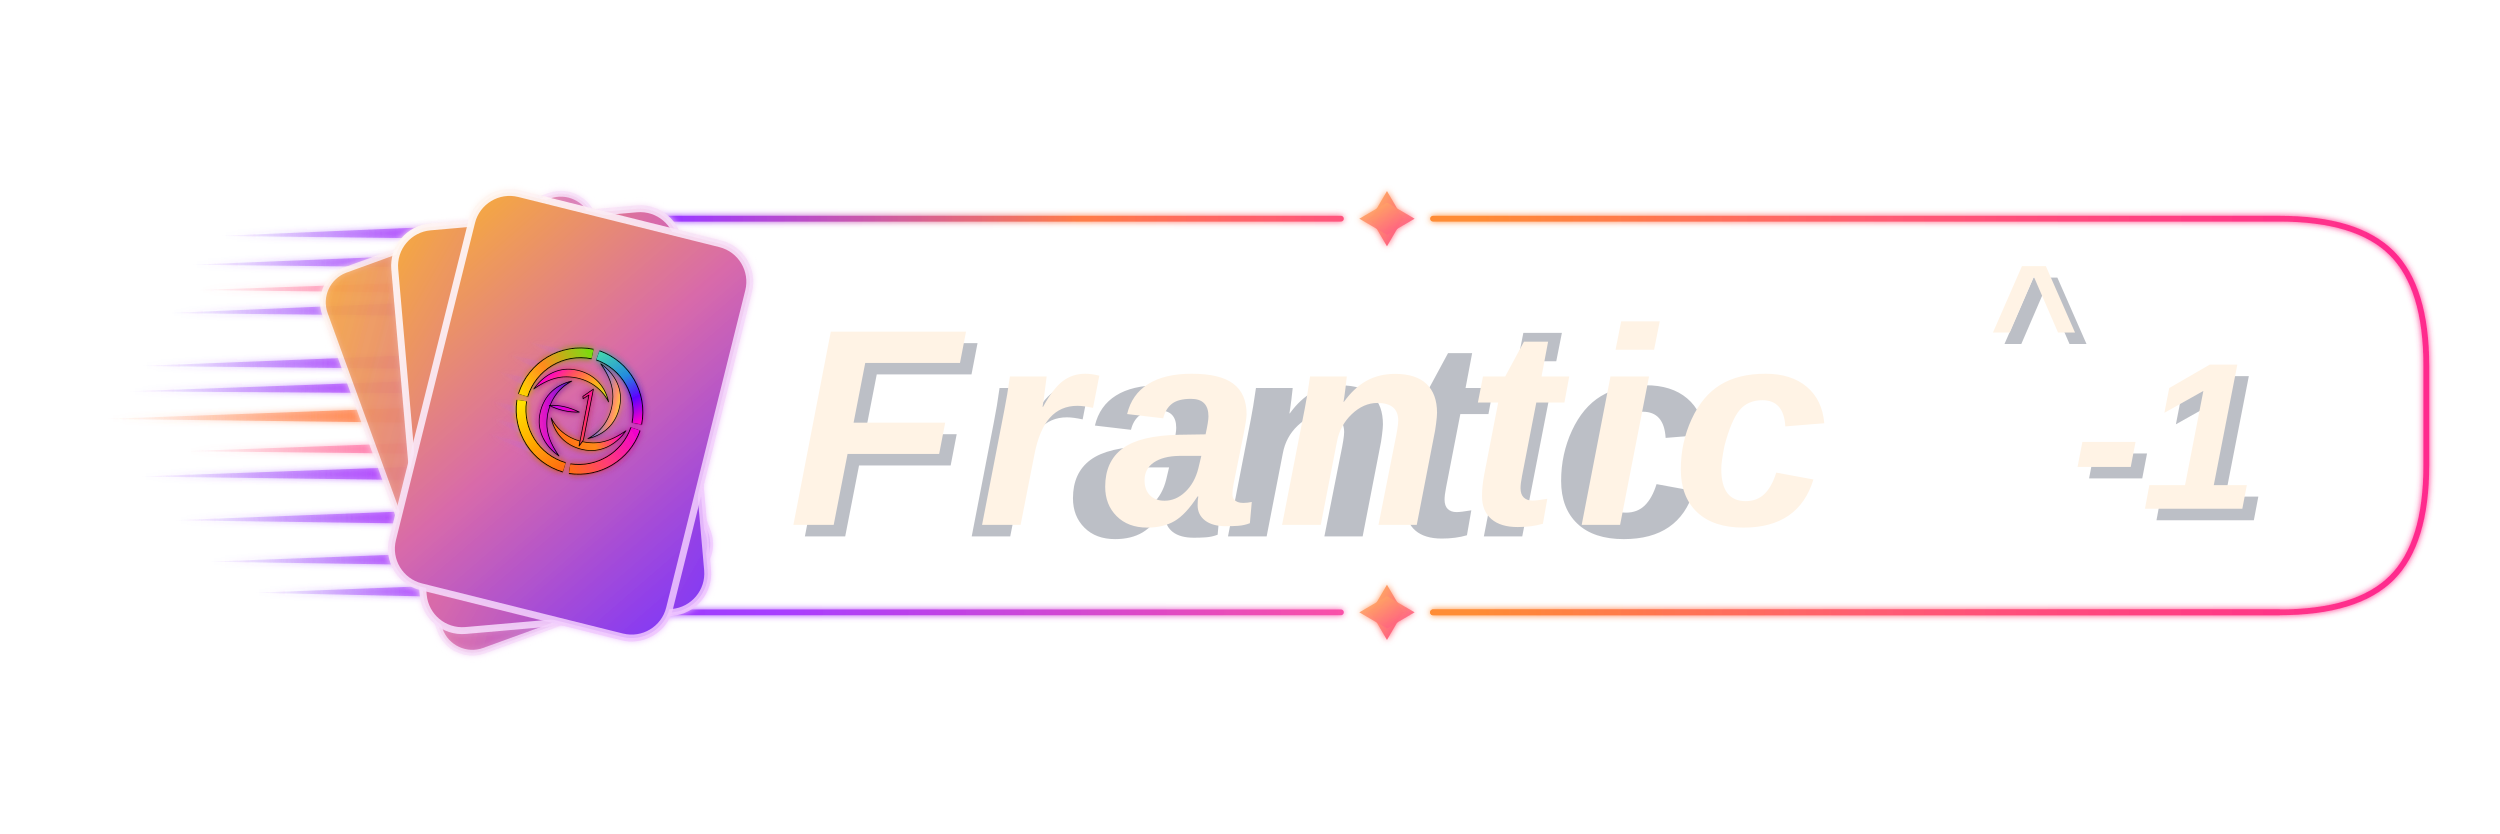
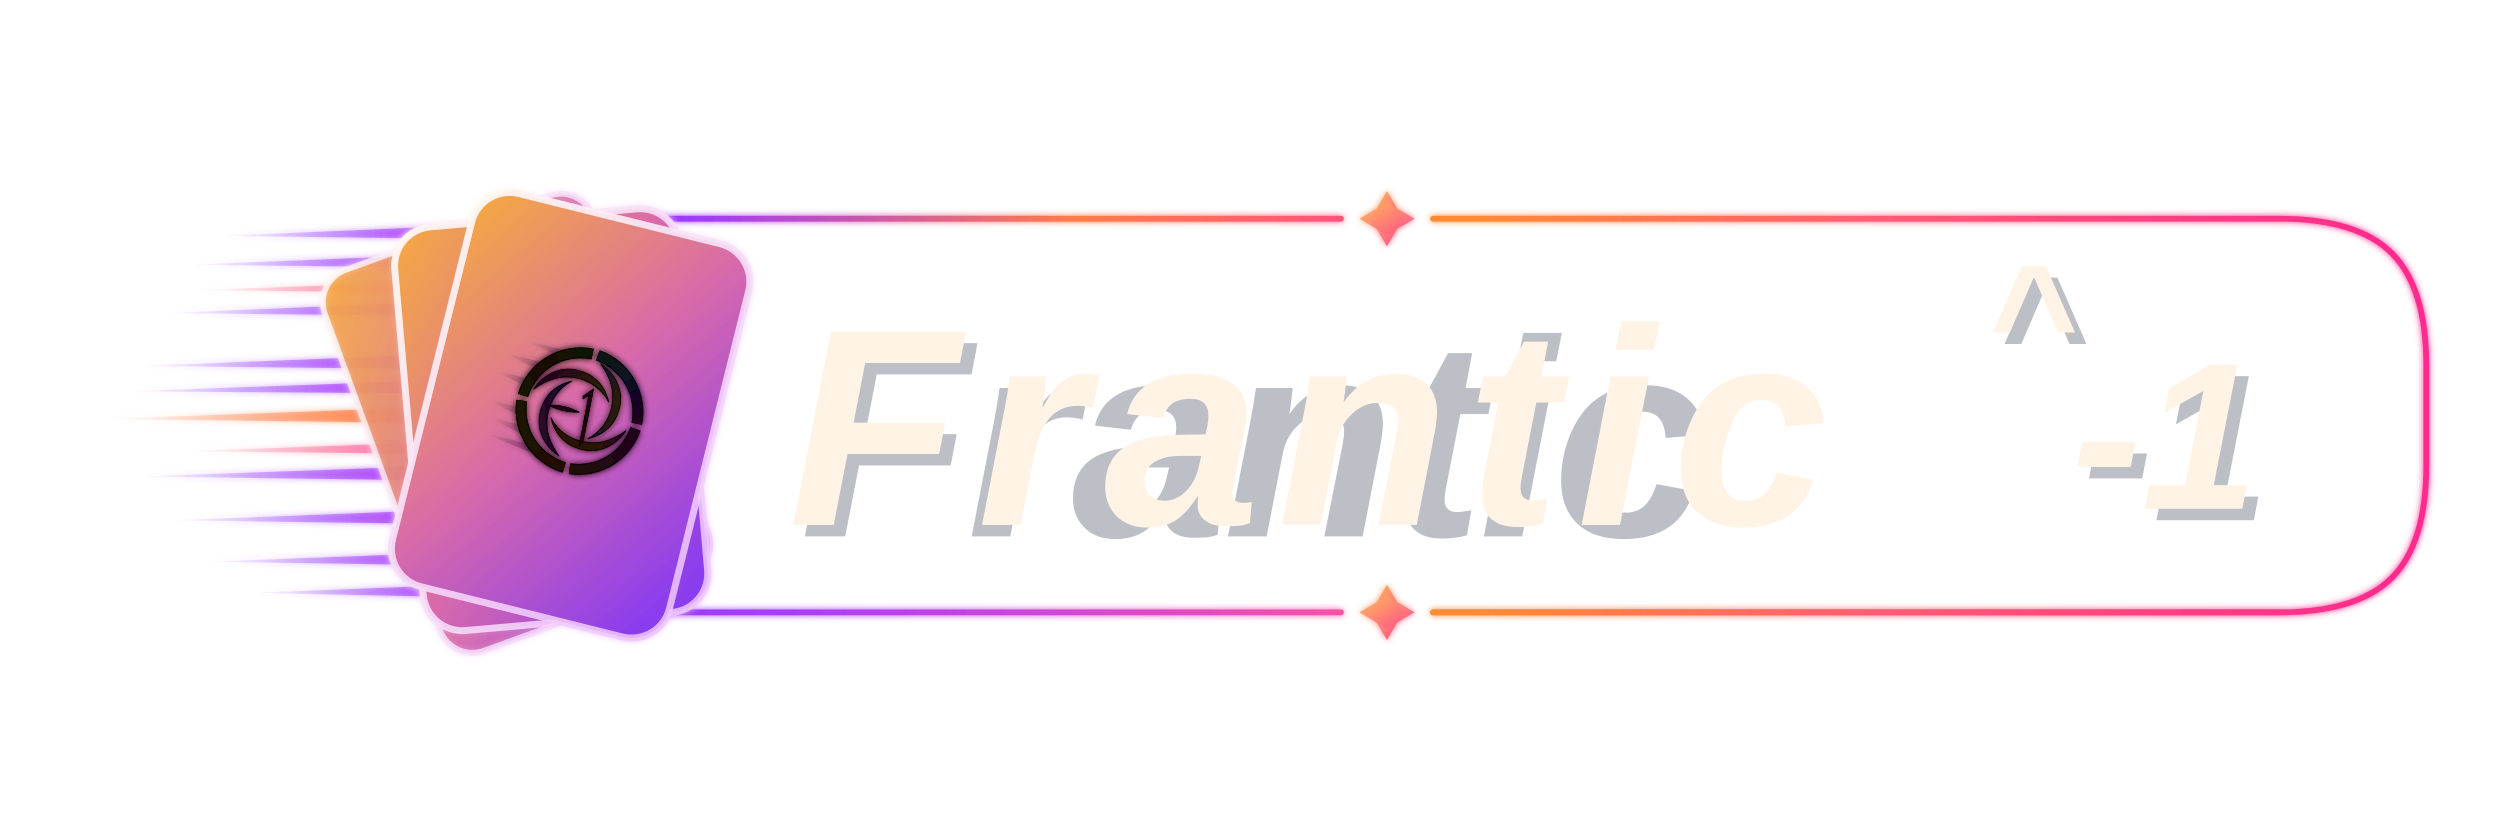
<svg xmlns="http://www.w3.org/2000/svg" width="2172" height="724" viewBox="0 0 2172 724" fill="none">
  <defs>
    <linearGradient id="cardGradient" x1="0" y1="0" x2="1" y2="1">
      <stop offset="0%" stop-color="#F6AB3D" />
      <stop offset="48%" stop-color="#D86AAA" />
      <stop offset="100%" stop-color="#8137F7" />
    </linearGradient>
    <linearGradient id="cardBorder" x1="0" y1="0" x2="1" y2="1">
      <stop offset="0%" stop-color="#FFF8F3" stop-opacity="0.95" />
      <stop offset="100%" stop-color="#EFC4FF" stop-opacity="0.85" />
    </linearGradient>
    <linearGradient id="frameLeftTop" x1="330" y1="0" x2="1200" y2="0" gradientUnits="userSpaceOnUse">
      <stop offset="0%" stop-color="#7F35F7" />
      <stop offset="30%" stop-color="#9C39FF" />
      <stop offset="70%" stop-color="#FF7C48" />
      <stop offset="100%" stop-color="#FF4D85" />
    </linearGradient>
    <linearGradient id="frameRightTop" x1="1280" y1="0" x2="2060" y2="0" gradientUnits="userSpaceOnUse">
      <stop offset="0%" stop-color="#FF8C34" />
      <stop offset="45%" stop-color="#FF5C73" />
      <stop offset="100%" stop-color="#FF2C8D" />
    </linearGradient>
    <linearGradient id="frameLeftBottom" x1="330" y1="0" x2="1200" y2="0" gradientUnits="userSpaceOnUse">
      <stop offset="0%" stop-color="#7F35F7" />
      <stop offset="40%" stop-color="#A83DFF" />
      <stop offset="100%" stop-color="#FF52A2" />
    </linearGradient>
    <linearGradient id="frameRightBottom" x1="1280" y1="0" x2="2060" y2="0" gradientUnits="userSpaceOnUse">
      <stop offset="0%" stop-color="#FF8C34" />
      <stop offset="45%" stop-color="#FF5C73" />
      <stop offset="100%" stop-color="#FF2C8D" />
    </linearGradient>
    <linearGradient id="sparkleGradient" x1="0" y1="0" x2="1" y2="1">
      <stop offset="0%" stop-color="#FFBB59" />
      <stop offset="100%" stop-color="#FF4A8C" />
    </linearGradient>
    <linearGradient id="streakPurple" x1="0" y1="0" x2="1" y2="0">
      <stop offset="0%" stop-color="#7E35F7" stop-opacity="0" />
      <stop offset="100%" stop-color="#C03EFF" />
    </linearGradient>
    <linearGradient id="streakPink" x1="0" y1="0" x2="1" y2="0">
      <stop offset="0%" stop-color="#FF5E74" stop-opacity="0" />
      <stop offset="100%" stop-color="#FF66B9" />
    </linearGradient>
    <linearGradient id="streakOrange" x1="0" y1="0" x2="1" y2="0">
      <stop offset="0%" stop-color="#FF7E45" stop-opacity="0" />
      <stop offset="100%" stop-color="#FF7E45" />
    </linearGradient>
    <filter id="softGlow" x="-30%" y="-30%" width="160%" height="160%">
      <feGaussianBlur stdDeviation="3" result="blur" />
      <feMerge>
        <feMergeNode in="blur" />
        <feMergeNode in="SourceGraphic" />
      </feMerge>
    </filter>
    <style>
            .mainText {
            font-family: "Orbitron", "Rajdhani", "Arial Black", Arial, sans-serif;
            font-size: 244px;
            font-weight: 800;
            font-style: italic;
            letter-spacing: 15px;
            fill: #FFF3E5;
            }

            .mainTextShadow {
            font-family: "Orbitron", "Rajdhani", "Arial Black", Arial, sans-serif;
            font-size: 244px;
            font-weight: 800;
            font-style: italic;
            letter-spacing: -4px;
            fill: #09142C;
            }

            .suffix {
            font-family: "Orbitron", "Rajdhani", "Arial Black", Arial, sans-serif;
            font-size: 182px;
            font-weight: 800;
            font-style: italic;
            fill: #FFF3E5;
            }

            .suffixShadow {
            font-family: "Orbitron", "Rajdhani", "Arial Black", Arial, sans-serif;
            font-size: 182px;
            font-weight: 800;
            font-style: italic;
            fill: #09142C;
            }

            .caret {
            font-family: "Orbitron", "Rajdhani", "Arial Black", Arial, sans-serif;
            font-size: 132px;
            font-weight: 800;
            font-style: italic;
            fill: #FFF3E5;
            }

            .caretShadow {
            font-family: "Orbitron", "Rajdhani", "Arial Black", Arial, sans-serif;
            font-size: 132px;
            font-weight: 800;
            font-style: italic;
            fill: #09142C;
            }
        </style>
    <symbol id="miniFranticLogo" viewBox="0 0 1200 1100" overflow="visible">
      <linearGradient id="mini_gradientOuterTopLeft" x1="240" y1="520" x2="610" y2="145" gradientUnits="userSpaceOnUse">
-         <stop offset="0%" stop-color="#FFD400" />
-         <stop offset="40%" stop-color="#FF8A1F" />
-         <stop offset="100%" stop-color="#78DD10" />
+         <stop offset="0%" stop-color="#181400" />
+         <stop offset="40%" stop-color="#1A0F05" />
+         <stop offset="100%" stop-color="#0D1604" />
      </linearGradient>
      <linearGradient id="mini_gradientOuterTopRight" x1="650" y1="145" x2="1000" y2="520" gradientUnits="userSpaceOnUse">
-         <stop offset="0%" stop-color="#42D4B0" />
-         <stop offset="40%" stop-color="#248BDE" />
-         <stop offset="70%" stop-color="#5C00FF" />
-         <stop offset="100%" stop-color="#FF00C8" />
+         <stop offset="0%" stop-color="#0B1714" />
+         <stop offset="40%" stop-color="#0C1620" />
+         <stop offset="70%" stop-color="#13002B" />
+         <stop offset="100%" stop-color="#22001B" />
      </linearGradient>
      <linearGradient id="mini_gradientOuterBottomLeft" x1="230" y1="550" x2="615" y2="910" gradientUnits="userSpaceOnUse">
-         <stop offset="0%" stop-color="#FFE600" />
-         <stop offset="45%" stop-color="#FFB300" />
-         <stop offset="100%" stop-color="#FF6B13" />
+         <stop offset="0%" stop-color="#1C1800" />
+         <stop offset="45%" stop-color="#1E1400" />
+         <stop offset="100%" stop-color="#210D04" />
      </linearGradient>
      <linearGradient id="mini_gradientOuterBottomRight" x1="650" y1="910" x2="1000" y2="550" gradientUnits="userSpaceOnUse">
-         <stop offset="0%" stop-color="#FF6C16" />
-         <stop offset="45%" stop-color="#FF3D75" />
-         <stop offset="100%" stop-color="#F100D1" />
+         <stop offset="0%" stop-color="#220D04" />
+         <stop offset="45%" stop-color="#230816" />
+         <stop offset="100%" stop-color="#24001F" />
      </linearGradient>
      <linearGradient id="mini_gradientInnerSwirlLeft" x1="0.12" y1="0.18" x2="0.88" y2="0.88" gradientUnits="objectBoundingBox">
-         <stop offset="0%" stop-color="#2B17C9" />
-         <stop offset="35%" stop-color="#7E18D5" />
-         <stop offset="70%" stop-color="#D30FCC" />
-         <stop offset="100%" stop-color="#FF2EB5" />
+         <stop offset="0%" stop-color="#0C0630" />
+         <stop offset="35%" stop-color="#170831" />
+         <stop offset="70%" stop-color="#250628" />
+         <stop offset="100%" stop-color="#300A22" />
      </linearGradient>
      <linearGradient id="mini_gradientInnerSwirlTop" x1="0.08" y1="0.25" x2="0.92" y2="0.42" gradientUnits="objectBoundingBox">
-         <stop offset="0%" stop-color="#CFE91A" />
-         <stop offset="38%" stop-color="#FFAA1D" />
-         <stop offset="75%" stop-color="#FF4B66" />
-         <stop offset="100%" stop-color="#FF00C8" />
+         <stop offset="0%" stop-color="#252A05" />
+         <stop offset="38%" stop-color="#2B1B05" />
+         <stop offset="75%" stop-color="#2B0C14" />
+         <stop offset="100%" stop-color="#270022" />
      </linearGradient>
      <linearGradient id="mini_gradientInnerSwirlRight" x1="0.38" y1="0.08" x2="0.76" y2="0.95" gradientUnits="objectBoundingBox">
-         <stop offset="0%" stop-color="#3E77E9" />
-         <stop offset="45%" stop-color="#8E78C5" />
-         <stop offset="78%" stop-color="#FF9066" />
-         <stop offset="100%" stop-color="#FFD933" />
+         <stop offset="0%" stop-color="#0D1A35" />
+         <stop offset="45%" stop-color="#1B172A" />
+         <stop offset="78%" stop-color="#2C1911" />
+         <stop offset="100%" stop-color="#2B2408" />
      </linearGradient>
      <linearGradient id="mini_gradientInnerSwirlBottom" x1="0.00" y1="0.78" x2="1.00" y2="0.22" gradientUnits="objectBoundingBox">
-         <stop offset="0%" stop-color="#FF681A" />
-         <stop offset="55%" stop-color="#FF8A18" />
-         <stop offset="100%" stop-color="#FF00C7" />
+         <stop offset="0%" stop-color="#2A1004" />
+         <stop offset="55%" stop-color="#2C1704" />
+         <stop offset="100%" stop-color="#280021" />
      </linearGradient>
      <linearGradient id="mini_gradientMinus" x1="420" y1="535" x2="620" y2="535" gradientUnits="userSpaceOnUse">
-         <stop offset="0%" stop-color="#C400F0" />
-         <stop offset="100%" stop-color="#FF00B2" />
+         <stop offset="0%" stop-color="#1E0026" />
+         <stop offset="100%" stop-color="#240019" />
      </linearGradient>
      <linearGradient id="mini_gradientOne" x1="620" y1="400" x2="700" y2="720" gradientUnits="userSpaceOnUse">
-         <stop offset="0%" stop-color="#FF1791" />
-         <stop offset="100%" stop-color="#FF4154" />
+         <stop offset="0%" stop-color="#260315" />
+         <stop offset="100%" stop-color="#28070B" />
      </linearGradient>
      <linearGradient id="mini_gradientMotionStreak" x1="40" y1="0" x2="430" y2="0" gradientUnits="userSpaceOnUse">
-         <stop offset="0%" stop-color="#C36BD1" stop-opacity="0" />
-         <stop offset="65%" stop-color="#C36BD1" stop-opacity="0.35" />
-         <stop offset="100%" stop-color="#FF9A50" stop-opacity="0.8" />
-       </linearGradient>
-       <filter id="mini_shadow" x="-15%" y="-15%" width="130%" height="130%">
-         <feDropShadow dx="0" dy="2" stdDeviation="2" flood-color="#000000" flood-opacity="0.4" />
+         <stop offset="0%" stop-color="#1B1020" stop-opacity="0" />
+         <stop offset="65%" stop-color="#1B1020" stop-opacity="0.35" />
+         <stop offset="100%" stop-color="#26180E" stop-opacity="0.8" />
+       </linearGradient>
+       <filter id="mini_shadow" x="-15%" y="-15%" width="130%" height="130%" color-interpolation-filters="sRGB">
+         <feGaussianBlur in="SourceAlpha" stdDeviation="2" result="blur" />
+         <feOffset in="blur" dx="0" dy="2" result="offsetBlur" />
+         <feFlood flood-color="#000000" flood-opacity="0.55" result="shadowColor" />
+         <feComposite in="shadowColor" in2="offsetBlur" operator="in" result="shadow" />
+         <feMerge>
+           <feMergeNode in="shadow" />
+           <feMergeNode in="SourceGraphic" />
+         </feMerge>
      </filter>
      <path id="mini_swirlArmShape" d="M-150 124                      C-65 193 54 210 167 161                      C226 135 278 88 330 2                      C311 99 253 192 143 224                      C27 256 -79 219 -150 124 Z" />
      <g id="mini_motionStreaks" opacity="0.75">
        <polygon points="0,210 330,206 215,245" transform="translate(150 -40)" fill="url(#mini_gradientMotionStreak)" />
        <polygon points="0,310 290,308 205,352" transform="translate(50 -30)" fill="url(#mini_gradientMotionStreak)" />
        <polygon points="0,405 265,404 200,450" transform="translate(10 0)" fill="url(#mini_gradientMotionStreak)" />
        <polygon points="0,500 255,500 205,548" transform="translate(15 100)" fill="url(#mini_gradientMotionStreak)" />
        <polygon points="0,660 285,660 225,712" transform="translate(50 50)" fill="url(#mini_gradientMotionStreak)" />
        <polygon points="0,745 320,748 350,800" transform="translate(40 70)" fill="url(#mini_gradientMotionStreak)" />
      </g>
      <g id="mini_outerRing" filter="url(#mini_shadow)" stroke-linejoin="round">
        <path d="M238 517 A392 392 0 0 1 612 147" stroke="#000" stroke-width="70" />
        <path d="M238 517 A392 392 0 0 1 612 147" stroke="url(#mini_gradientOuterTopLeft)" stroke-width="58" />
        <path d="M648 147 A392 392 0 0 1 1002 517" stroke="#000" stroke-width="70" />
        <path d="M648 147 A392 392 0 0 1 1002 517" stroke="url(#mini_gradientOuterTopRight)" stroke-width="58" />
        <path d="M1002 553 A392 392 0 0 1 648 908" stroke="#000" stroke-width="70" />
        <path d="M1002 553 A392 392 0 0 1 648 908" stroke="url(#mini_gradientOuterBottomRight)" stroke-width="58" />
        <path d="M612 908 A392 392 0 0 1 238 553" stroke="#000" stroke-width="70" />
        <path d="M612 908 A392 392 0 0 1 238 553" stroke="url(#mini_gradientOuterBottomLeft)" stroke-width="58" />
      </g>
      <g id="mini_innerSwirls" transform="translate(620 520)" filter="url(#mini_shadow)" stroke="#000" stroke-width="5" stroke-linejoin="round">
        <g id="mini_innerSwirlBottomSweep" transform="rotate(10)">
          <use href="#mini_swirlArmShape" fill="url(#mini_gradientInnerSwirlBottom)" />
        </g>
        <g id="mini_innerSwirlLeftCrescent" transform="rotate(100)">
          <use href="#mini_swirlArmShape" fill="url(#mini_gradientInnerSwirlLeft)" />
        </g>
        <g id="mini_innerSwirlTopSweep" transform="rotate(190)">
          <use href="#mini_swirlArmShape" fill="url(#mini_gradientInnerSwirlTop)" />
        </g>
        <g id="mini_innerSwirlRightComma" transform="rotate(-80)">
          <use href="#mini_swirlArmShape" fill="url(#mini_gradientInnerSwirlRight)" />
        </g>
      </g>
      <g id="mini_centerMinusOne" filter="url(#mini_shadow)" stroke="#000" stroke-width="5" stroke-linejoin="round">
        <path id="mini_centerMinus" d="M420 540 C485 520 548 520 620 535 C555 553 488 556 420 540 Z" fill="url(#mini_gradientMinus)" />
        <path id="mini_centerOne" d="M618 430 L673 367 L690 705 L672 749 L654 412 L623 444 Z" fill="url(#mini_gradientOne)" />
      </g>
    </symbol>
  </defs>
  <g filter="url(#softGlow)">
    <path d="M535 190 H1165" stroke="url(#frameLeftTop)" stroke-width="5" stroke-linecap="round" />
    <path d="M490 532 H1165" stroke="url(#frameLeftBottom)" stroke-width="5" stroke-linecap="round" />
  </g>
  <g filter="url(#softGlow)">
    <polygon points="90,364 420,352 420,368" fill="url(#streakOrange)" />
    <polygon points="120,318 425,306 425,321" fill="url(#streakPurple)" />
    <polygon points="145,272 430,260 430,275" fill="url(#streakPurple)" />
    <polygon points="165,230 438,219 438,233" fill="url(#streakPurple)" />
    <polygon points="190,205 450,194 450,208" fill="url(#streakPurple)" />
    <polygon points="120,414 430,403 430,418" fill="url(#streakPurple)" />
    <polygon points="150,452 438,441 438,456" fill="url(#streakPurple)" />
    <polygon points="180,488 448,478 448,492" fill="url(#streakPurple)" />
    <polygon points="220,515 455,506 455,520" fill="url(#streakPurple)" />
    <polygon points="170,252 435,243 435,255" fill="url(#streakPink)" />
    <polygon points="160,392 438,382 438,395" fill="url(#streakPink)" />
    <polygon points="110,340 418,329 418,342" fill="url(#streakPurple)" />
  </g>
  <g id="cardStack" filter="url(#softGlow)">
    <rect id="cardBack" x="285" y="240" width="248" height="352" rx="30" fill="url(#cardGradient)" stroke="url(#cardBorder)" stroke-width="5" opacity="0.78" transform="rotate(-20 292 279)" />
    <rect id="cardMiddle" x="342" y="200" width="248" height="352" rx="34" fill="url(#cardGradient)" stroke="url(#cardBorder)" stroke-width="6" transform="rotate(-5 342 223)" />
    <rect id="cardFront" x="418" y="160" width="248" height="352" rx="34" fill="url(#cardGradient)" stroke="url(#cardBorder)" stroke-width="6" transform="rotate(14 418 160)" />
  </g>
  <g id="cardMiniLogos" filter="url(#softGlow)">
    <use id="miniLogoOnFrontCard" href="#miniFranticLogo" x="466" y="260" width="160" height="147" transform="rotate(14 418 160)" />
  </g>
  <g filter="url(#softGlow)">
    <path d="M1245 190 H1980                  Q2048 190 2078 220                  Q2108 250 2108 318                  V404                  Q2108 472 2078 502                  Q2048 532 1980 532                  H1245" stroke="url(#frameRightTop)" stroke-width="5" stroke-linecap="round" stroke-linejoin="round" />
    <path d="M1245 532 H1980" stroke="url(#frameRightBottom)" stroke-width="5" stroke-linecap="round" />
  </g>
  <g fill="url(#sparkleGradient)" filter="url(#softGlow)">
    <path d="M1205 166 L1219 190 L1205 214 L1191 190 Z" />
    <path d="M1181 190 L1205 176 L1229 190 L1205 204 Z" opacity="0.92" />
    <path d="M1205 508 L1219 532 L1205 556 L1191 532 Z" />
    <path d="M1181 532 L1205 518 L1229 532 L1205 546 Z" opacity="0.92" />
  </g>
  <g opacity="0.27">
    <text x="695" y="466" class="mainTextShadow">Frantic</text>
    <text x="1736" y="332" class="caretShadow">^</text>
    <text x="1810" y="452" class="suffixShadow">-1</text>
  </g>
  <text x="685" y="456" class="mainText">Frantic</text>
  <text x="1726" y="322" class="caret">^</text>
  <text x="1800" y="442" class="suffix">-1</text>
-   <filter id="miniLogoDarken" x="-20%" y="-20%" width="140%" height="140%">
-     <feComponentTransfer>
-       <feFuncR type="linear" slope="0.75" />
-       <feFuncG type="linear" slope="0.75" />
-       <feFuncB type="linear" slope="0.75" />
-     </feComponentTransfer>
-   </filter>
</svg>
